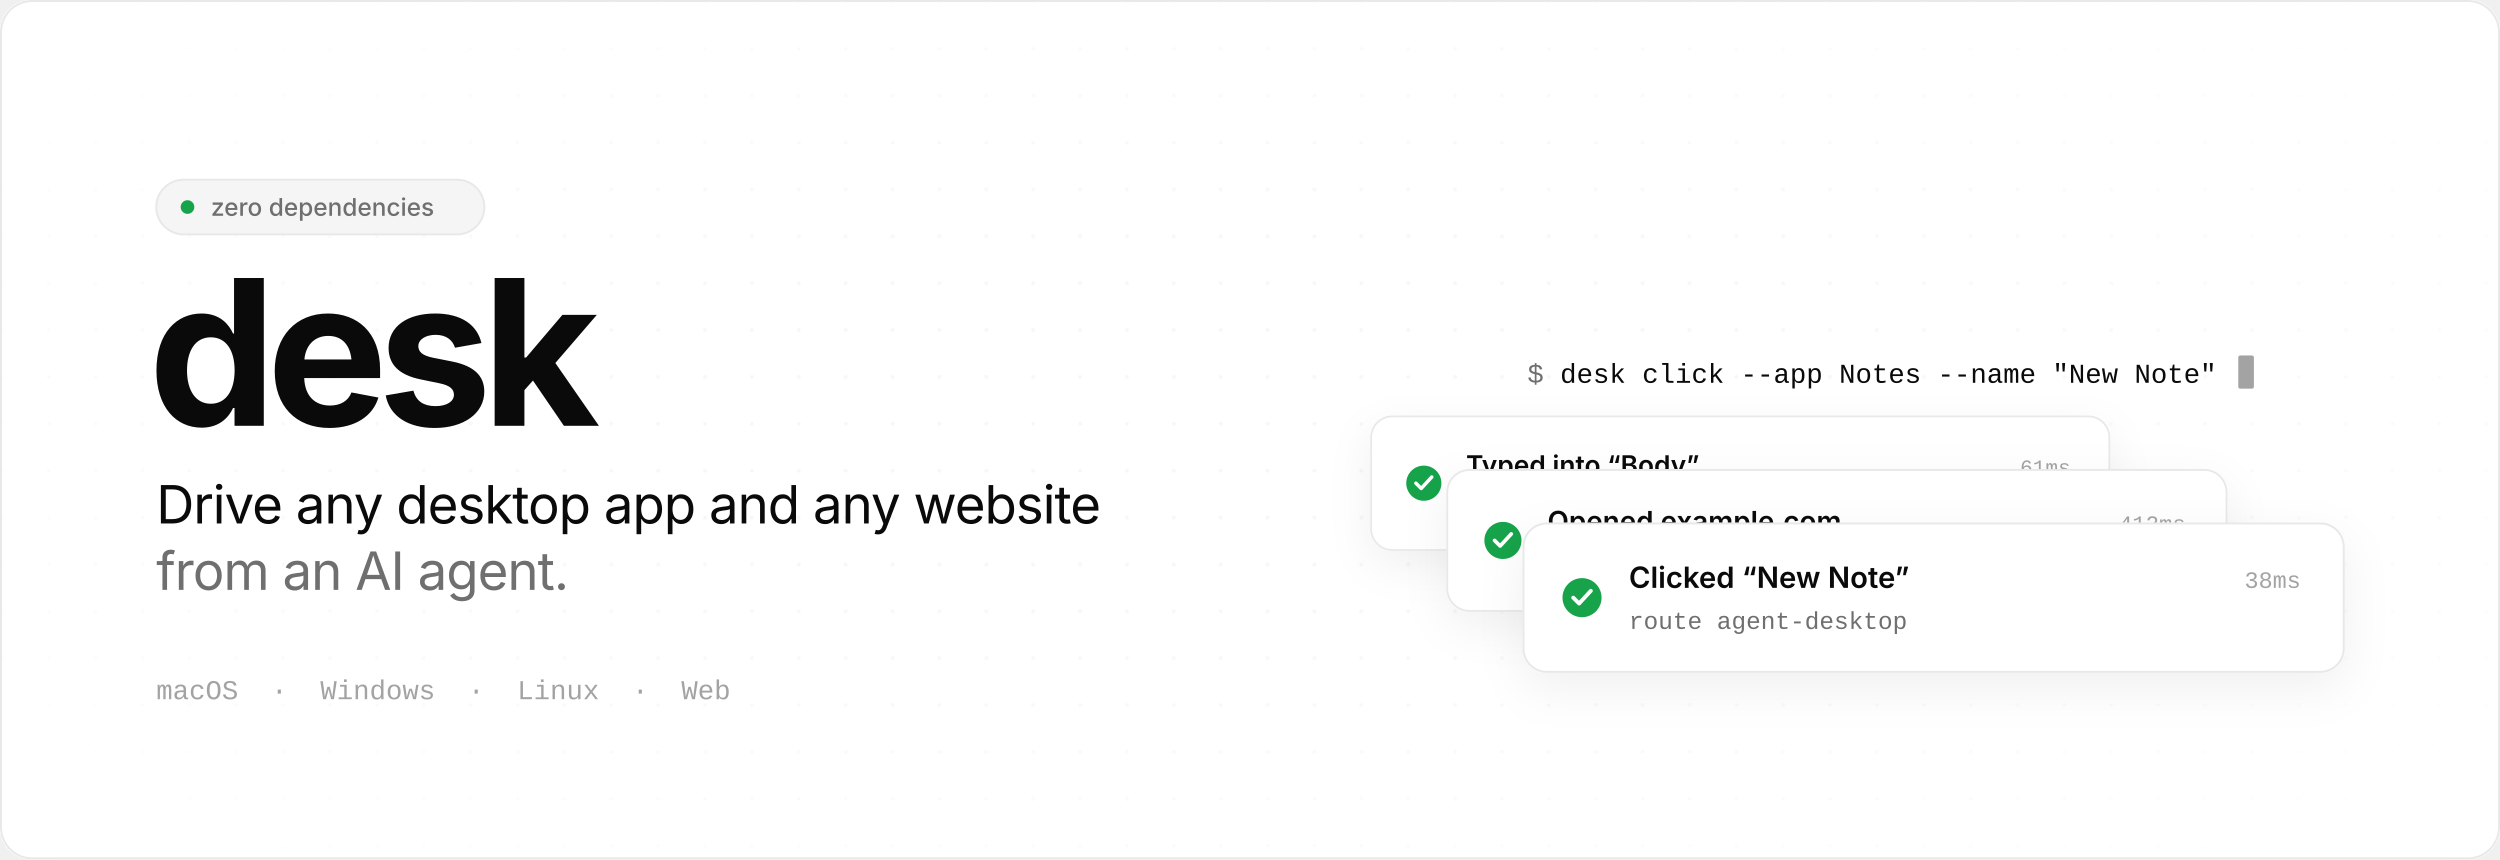
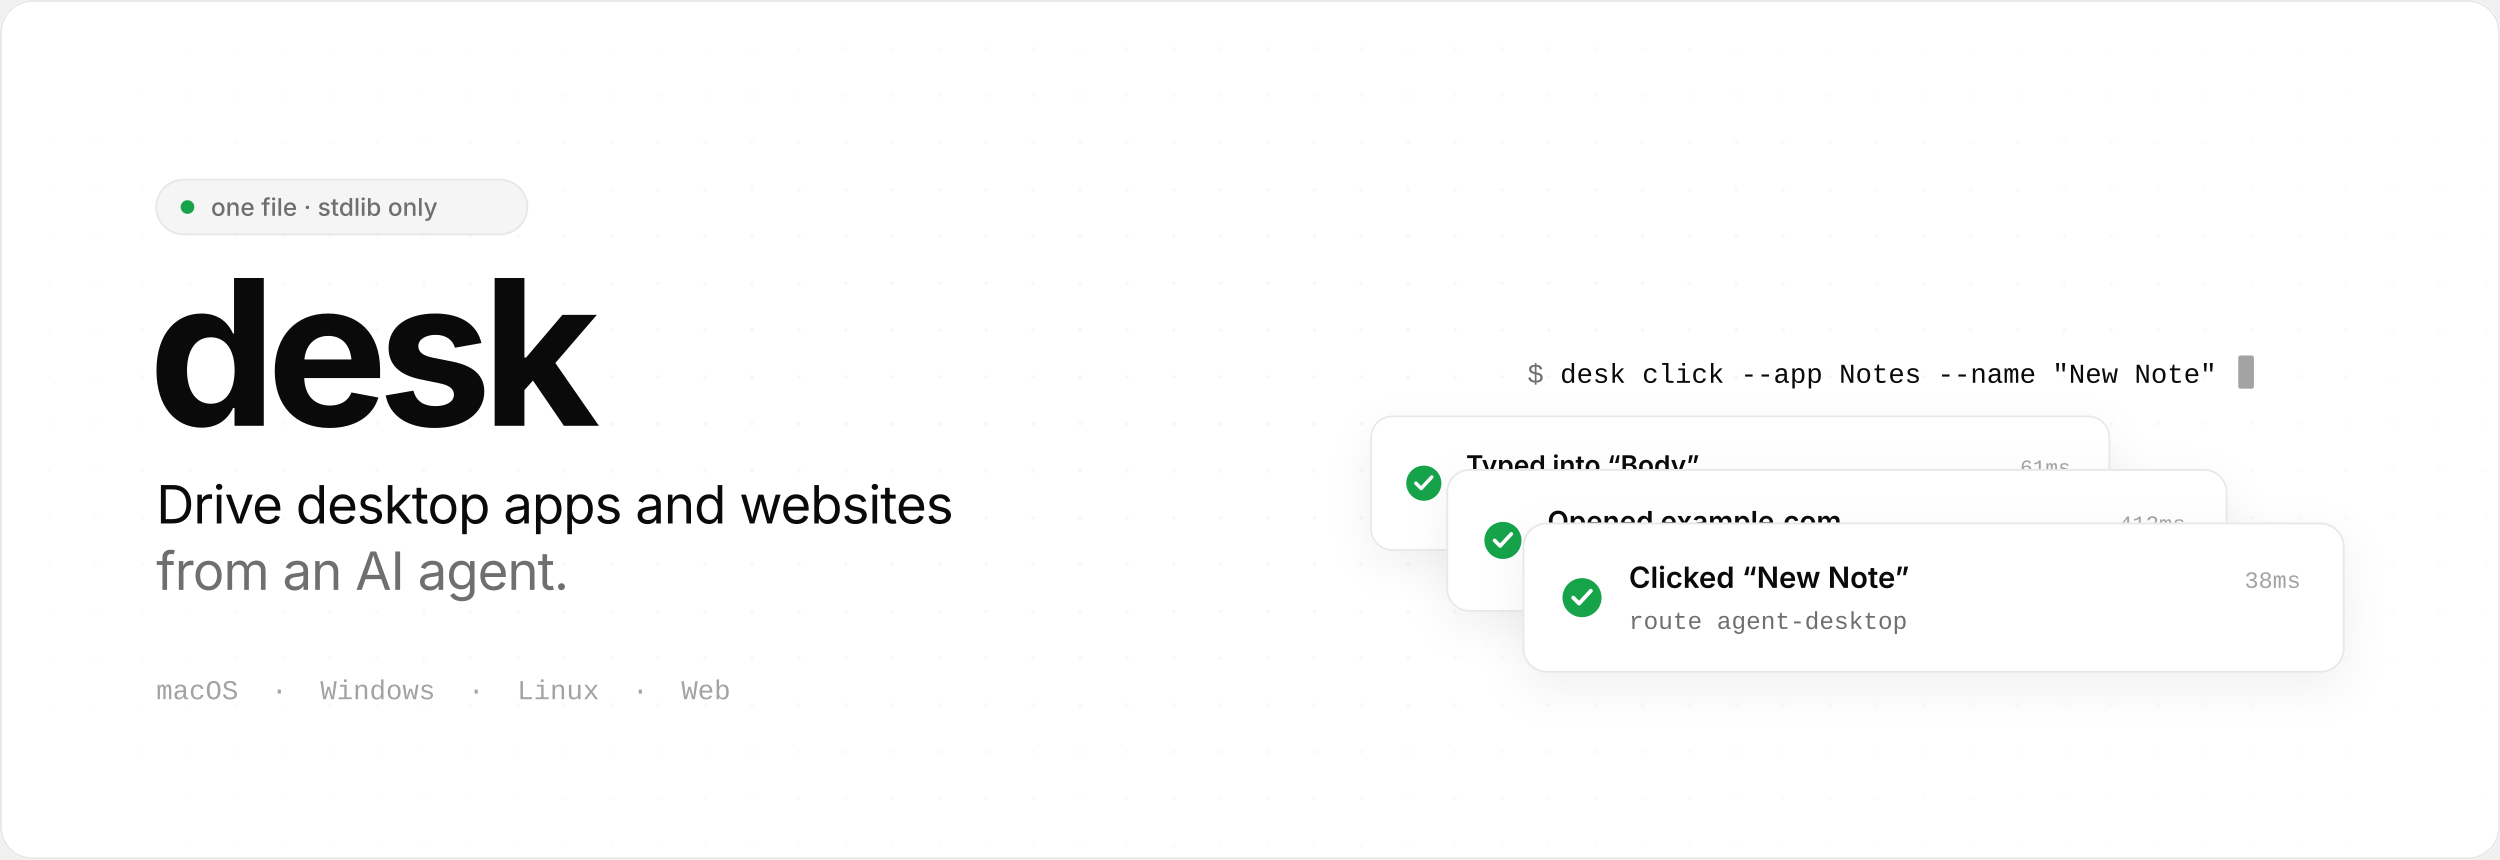
<svg xmlns="http://www.w3.org/2000/svg" width="1280" height="440" viewBox="0 0 1280 440">
  <defs>
    <filter id="sh" x="-20%" y="-30%" width="140%" height="180%">
      <feDropShadow dx="0" dy="1" stdDeviation="1" flood-color="#000000" flood-opacity="0.06" />
      <feDropShadow dx="0" dy="8" stdDeviation="12" flood-color="#000000" flood-opacity="0.06" />
    </filter>
    <pattern id="dots" width="24" height="24" patternUnits="userSpaceOnUse">
      <circle cx="1" cy="1" r="1" fill="#000000" fill-opacity="0.035" />
    </pattern>
    <radialGradient id="fade" cx="0.5" cy="0.5" r="0.7">
      <stop offset="0.3" stop-color="#ffffff" stop-opacity="0" />
      <stop offset="1" stop-color="#ffffff" stop-opacity="1" />
    </radialGradient>
  </defs>
  <style>
    .toast { transform-box: view-box; transform-origin: 990px 344px; animation: 2.4s ease both; }
    .t-c { transform: translateY(-28px) scale(0.9); animation-name: kc; }
    .t-b { transform: translateY(-14px) scale(0.95); animation-name: kb; }
    .t-a { transform: translateY(0px) scale(1); animation-name: ka; }
    @keyframes kc { 0% { transform: translateY(40px) scale(1); opacity: 0 } 6% { transform: translateY(40px) scale(1); opacity: 0 } 23% { transform: translateY(0px) scale(1); opacity: 1 }
                     38% { transform: translateY(0px) scale(1) } 55% { transform: translateY(-14px) scale(0.95) } 71% { transform: translateY(-14px) scale(0.95) } 88%,100% { transform: translateY(-28px) scale(0.9) } }
    @keyframes kb { 0%,38% { transform: translateY(40px) scale(1); opacity: 0 } 55% { transform: translateY(0px) scale(1); opacity: 1 } 71% { transform: translateY(0px) scale(1) } 88%,100% { transform: translateY(-14px) scale(0.95); opacity: 1 } }
    @keyframes ka { 0%,71% { transform: translateY(40px) scale(1); opacity: 0 } 88%,100% { transform: translateY(0px) scale(1); opacity: 1 } }
    .cursor { animation: blink 1.1s steps(1) infinite; }
    @keyframes blink { 50% { opacity: 0 } }
    @media (prefers-reduced-motion: reduce) { * { animation: none !important; } }</style>
  <rect width="1280" height="440" rx="16" fill="#ffffff" />
  <rect width="1280" height="440" rx="16" fill="url(#dots)" />
  <rect width="1280" height="440" rx="16" fill="url(#fade)" />
  <rect x="0.5" y="0.5" width="1279" height="439" rx="16" fill="none" stroke="#e8e8e8" />
  <g transform="translate(80 92)">
-     <rect width="168" height="28" rx="14" fill="#f5f5f5" stroke="#e8e8e8" />
+     <rect width="190" height="28" rx="14" fill="#f5f5f5" stroke="#e8e8e8" />
    <circle cx="16" cy="14" r="3.5" fill="#16a34a" />
-     <text x="28" y="18.5" font-family="-apple-system, BlinkMacSystemFont, 'Inter', 'Segoe UI', Helvetica, Arial, sans-serif" font-size="12.5" font-weight="500" fill="#6f6f6f">zero dependencies</text>
+     <text x="28" y="18.5" font-family="-apple-system, BlinkMacSystemFont, 'Inter', 'Segoe UI', Helvetica, Arial, sans-serif" font-size="12.5" font-weight="500" fill="#6f6f6f">one file · stdlib only</text>
  </g>
  <text x="76" y="218" font-family="-apple-system, BlinkMacSystemFont, 'Inter', 'Segoe UI', Helvetica, Arial, sans-serif" font-size="104" font-weight="650" letter-spacing="-5" fill="#0a0a0a">desk</text>
-   <text x="80" y="268" font-family="-apple-system, BlinkMacSystemFont, 'Inter', 'Segoe UI', Helvetica, Arial, sans-serif" font-size="27" letter-spacing="-0.5" fill="#0a0a0a">Drive any desktop app and any website</text>
+   <text x="80" y="268" font-family="-apple-system, BlinkMacSystemFont, 'Inter', 'Segoe UI', Helvetica, Arial, sans-serif" font-size="27" letter-spacing="-0.5" fill="#0a0a0a">Drive desktop apps and websites</text>
  <text x="80" y="302" font-family="-apple-system, BlinkMacSystemFont, 'Inter', 'Segoe UI', Helvetica, Arial, sans-serif" font-size="27" letter-spacing="-0.5" fill="#6f6f6f">from an AI agent.</text>
  <text x="80" y="358" font-family="ui-monospace, 'SF Mono', SFMono-Regular, Menlo, Consolas, 'Liberation Mono', monospace" font-size="14" fill="#a3a3a3" xml:space="preserve">macOS  ·  Windows  ·  Linux  ·  Web</text>
  <text x="782" y="196" font-family="ui-monospace, 'SF Mono', SFMono-Regular, Menlo, Consolas, 'Liberation Mono', monospace" font-size="14" fill="#6f6f6f">$ <tspan fill="#0a0a0a">desk click --app Notes --name "New Note"</tspan>
  </text>
  <rect class="cursor" x="1146" y="182" width="8" height="17" rx="1" fill="#a3a3a3" />
  <g class="toast t-c">
    <g transform="translate(780 268)">
      <rect width="420" height="76" rx="12" fill="#ffffff" stroke="#e8e8e8" filter="url(#sh)" />
      <circle cx="30" cy="38.0" r="10" fill="#16a34a" />
      <path d="M25.5 38.0l3 3 6-6.5" fill="none" stroke="#ffffff" stroke-width="2" stroke-linecap="round" stroke-linejoin="round" />
      <text x="54" y="33" font-family="-apple-system, BlinkMacSystemFont, 'Inter', 'Segoe UI', Helvetica, Arial, sans-serif" font-size="15" font-weight="600" fill="#0a0a0a">Typed into “Body”</text>
      <text x="54" y="54" font-family="ui-monospace, 'SF Mono', SFMono-Regular, Menlo, Consolas, 'Liberation Mono', monospace" font-size="12.5" fill="#6f6f6f">route  cua-ax</text>
      <text x="398" y="33" text-anchor="end" font-family="ui-monospace, 'SF Mono', SFMono-Regular, Menlo, Consolas, 'Liberation Mono', monospace" font-size="12" fill="#a3a3a3">61ms</text>
    </g>
  </g>
  <g class="toast t-b">
    <g transform="translate(780 268)">
      <rect width="420" height="76" rx="12" fill="#ffffff" stroke="#e8e8e8" filter="url(#sh)" />
      <circle cx="30" cy="38.0" r="10" fill="#16a34a" />
      <path d="M25.5 38.0l3 3 6-6.5" fill="none" stroke="#ffffff" stroke-width="2" stroke-linecap="round" stroke-linejoin="round" />
      <text x="54" y="33" font-family="-apple-system, BlinkMacSystemFont, 'Inter', 'Segoe UI', Helvetica, Arial, sans-serif" font-size="15" font-weight="600" fill="#0a0a0a">Opened example.com</text>
      <text x="54" y="54" font-family="ui-monospace, 'SF Mono', SFMono-Regular, Menlo, Consolas, 'Liberation Mono', monospace" font-size="12.5" fill="#6f6f6f">route  agent-browser</text>
      <text x="398" y="33" text-anchor="end" font-family="ui-monospace, 'SF Mono', SFMono-Regular, Menlo, Consolas, 'Liberation Mono', monospace" font-size="12" fill="#a3a3a3">412ms</text>
    </g>
  </g>
  <g class="toast t-a">
    <g transform="translate(780 268)">
      <rect width="420" height="76" rx="12" fill="#ffffff" stroke="#e8e8e8" filter="url(#sh)" />
      <circle cx="30" cy="38.0" r="10" fill="#16a34a" />
      <path d="M25.5 38.0l3 3 6-6.5" fill="none" stroke="#ffffff" stroke-width="2" stroke-linecap="round" stroke-linejoin="round" />
      <text x="54" y="33" font-family="-apple-system, BlinkMacSystemFont, 'Inter', 'Segoe UI', Helvetica, Arial, sans-serif" font-size="15" font-weight="600" fill="#0a0a0a">Clicked “New Note”</text>
      <text x="54" y="54" font-family="ui-monospace, 'SF Mono', SFMono-Regular, Menlo, Consolas, 'Liberation Mono', monospace" font-size="12.5" fill="#6f6f6f">route  agent-desktop</text>
      <text x="398" y="33" text-anchor="end" font-family="ui-monospace, 'SF Mono', SFMono-Regular, Menlo, Consolas, 'Liberation Mono', monospace" font-size="12" fill="#a3a3a3">38ms</text>
    </g>
  </g>
</svg>
